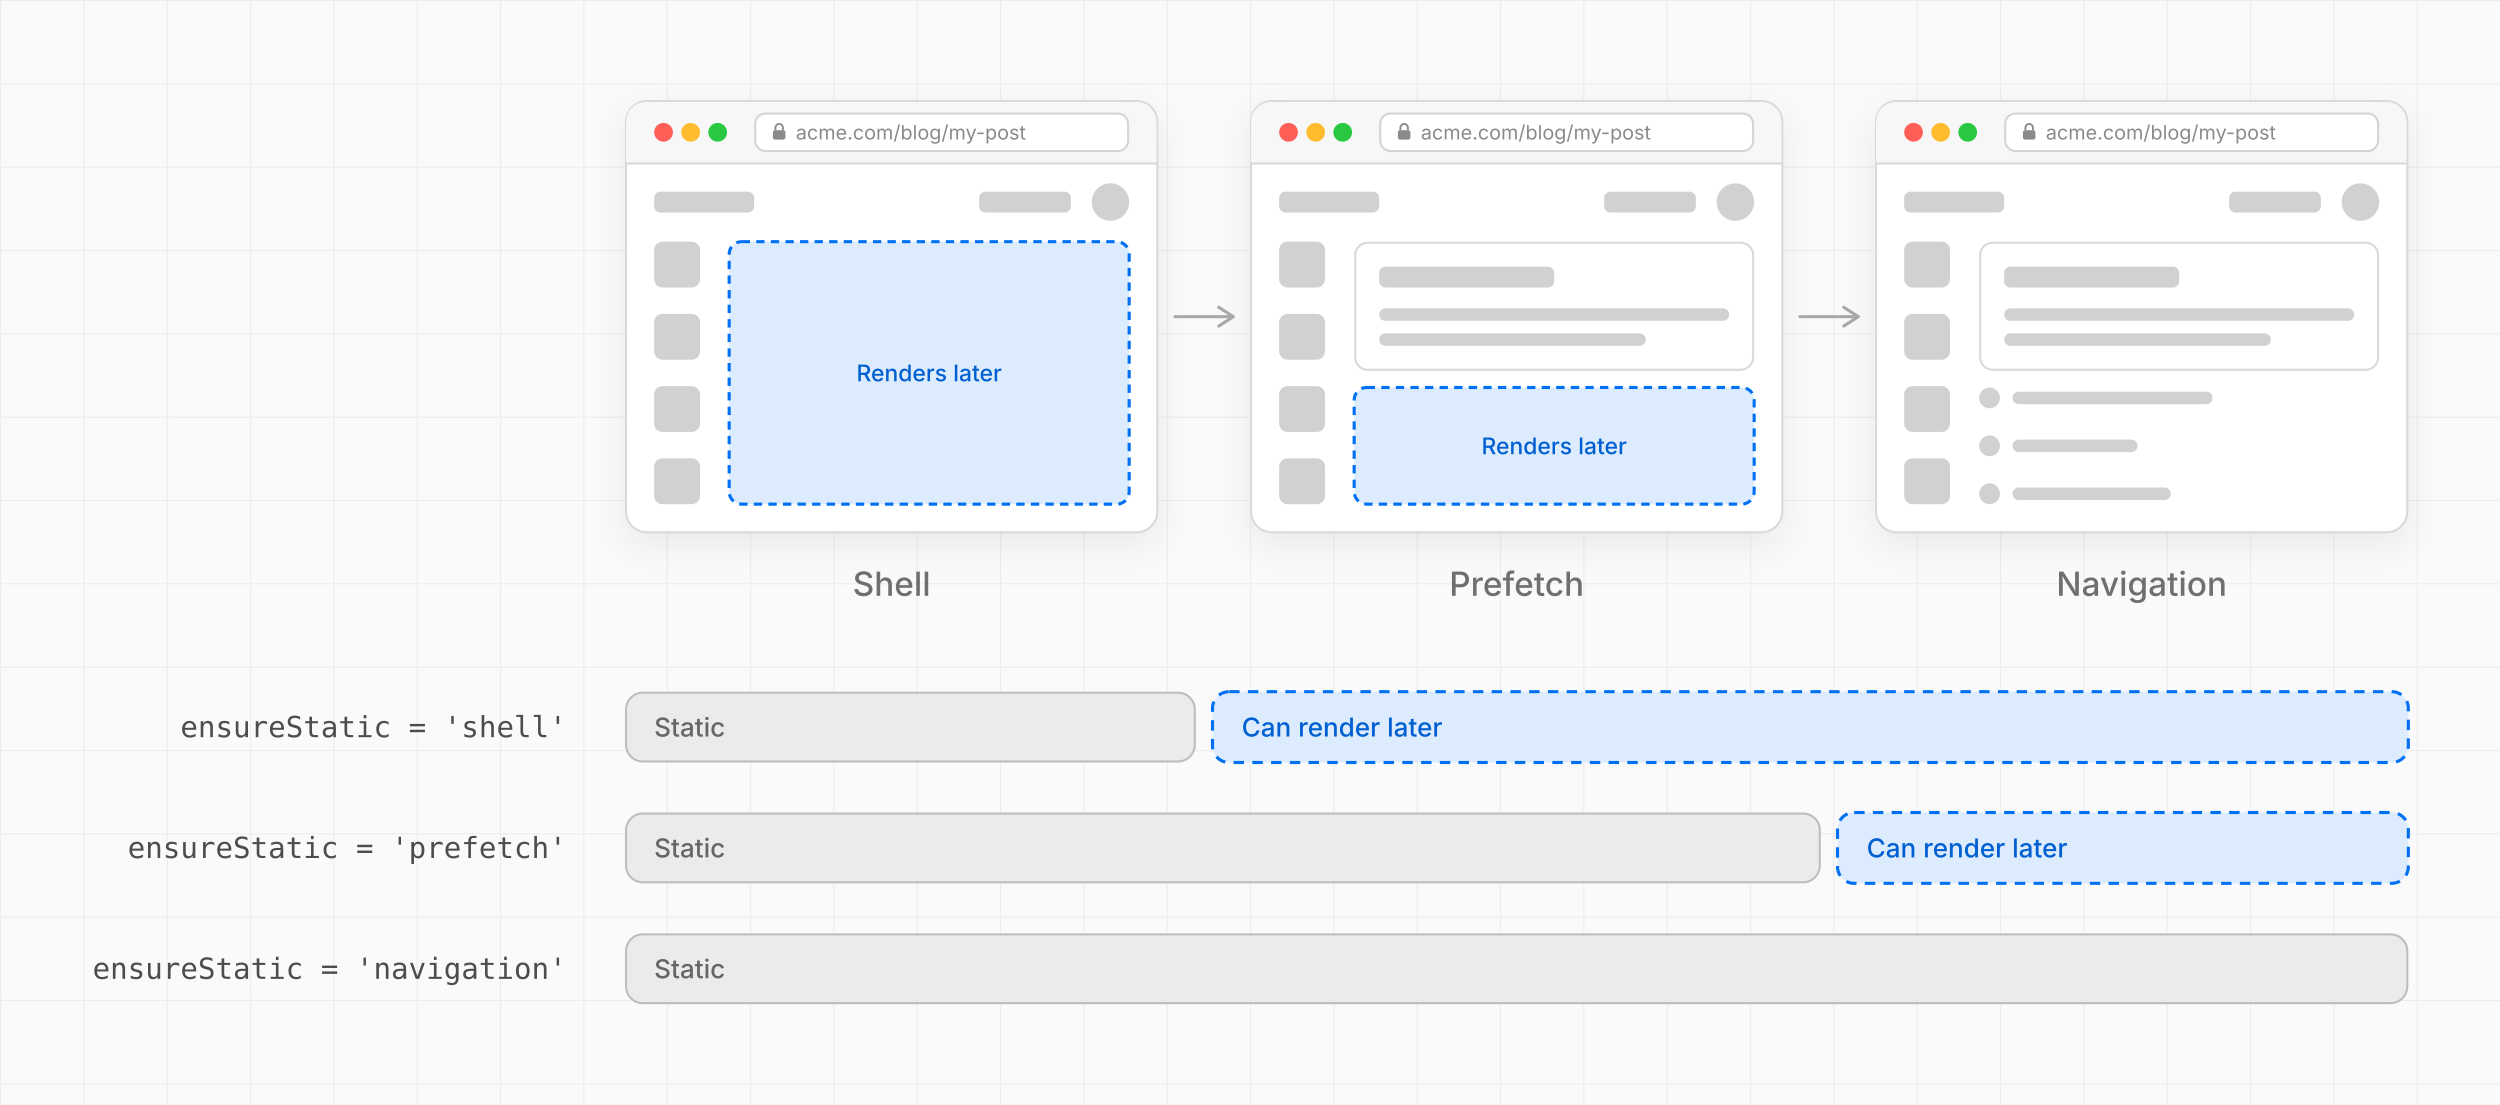
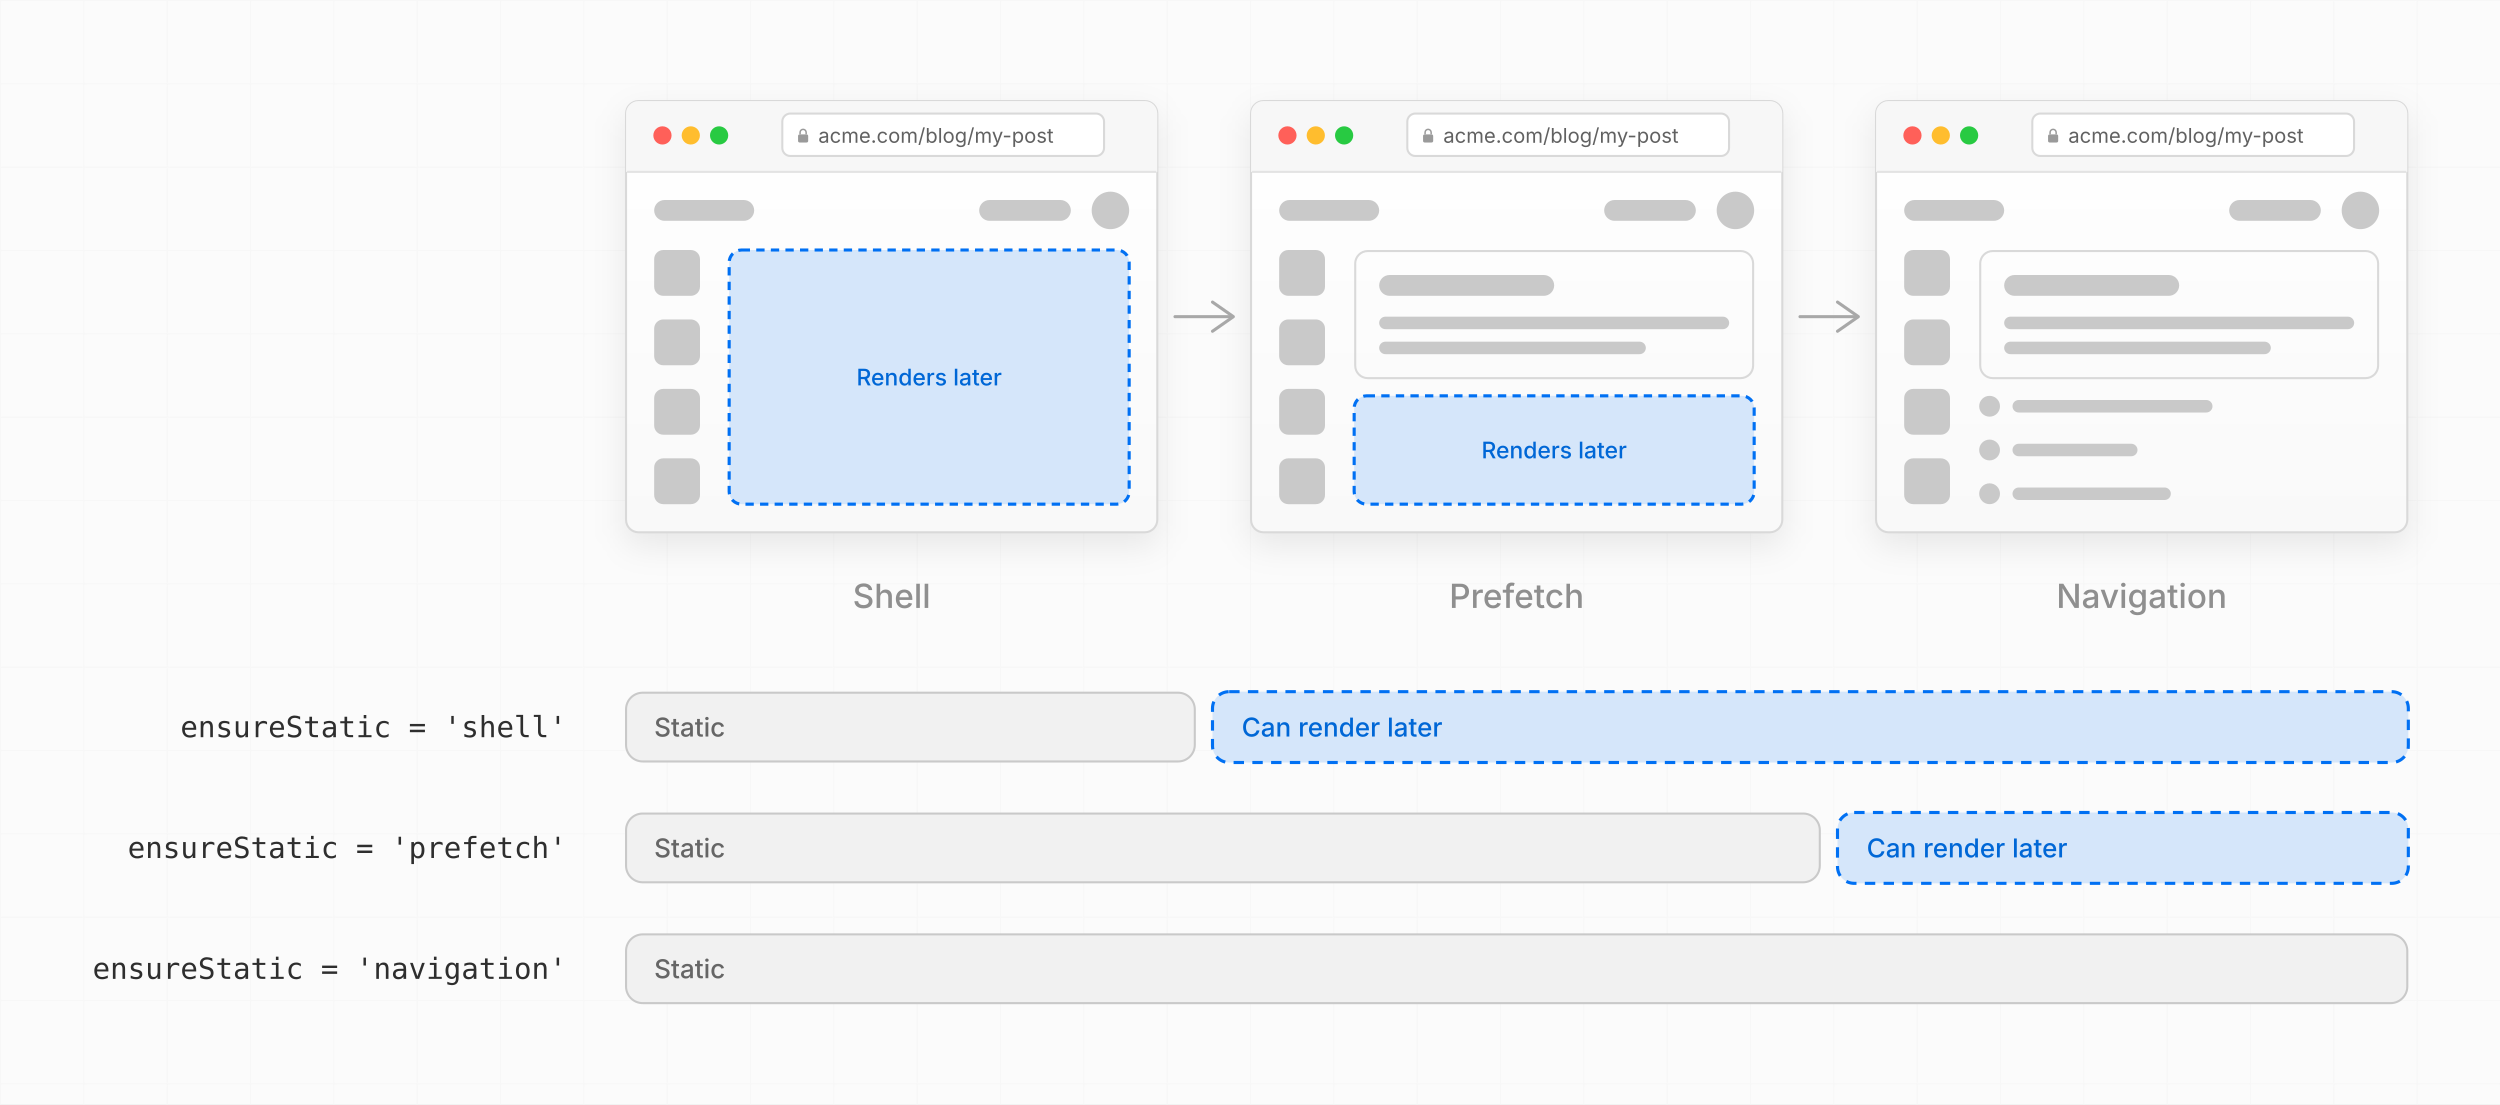
<svg xmlns="http://www.w3.org/2000/svg" width="1200" height="530" viewBox="0 0 1200 530">
  <defs>
-     <pattern id="g" width="40" height="40" patternUnits="userSpaceOnUse">
-       <path d="M40 0H0V40" fill="none" stroke="#EDEDED" stroke-width="1" />
+     <pattern id="grid" width="40" height="40" patternUnits="userSpaceOnUse">
+       <path d="M40 0H0V40" fill="none" stroke="#F7F7F7" stroke-width="1" />
    </pattern>
-     <filter id="blur" x="-20%" y="-20%" width="140%" height="140%">
-       <feGaussianBlur stdDeviation="9" />
+     <filter id="shadow" x="-20%" y="-20%" width="140%" height="160%">
+       <feGaussianBlur stdDeviation="8" />
    </filter>
+     <linearGradient id="panel" x1="0" y1="0" x2="0" y2="1">
+       <stop offset="0" stop-color="#FFFFFF" />
+       <stop offset="1" stop-color="#F9F9F9" />
+     </linearGradient>
  </defs>
-   <rect width="1200" height="530" fill="#FAFAFA" />
-   <rect width="1200" height="530" fill="url(#g)" />
-   <rect x="300" y="54" width="256" height="208" rx="10" fill="rgba(0,0,0,0.07)" filter="url(#blur)" />
-   <rect x="300.5" y="48.5" width="255" height="207" rx="10" fill="#FFFFFF" stroke="#D9D9D9" />
-   <path d="M300.5 78.5 V58.5 a9.5 9.5 0 0 1 9.5 -9.5 H545.5 a9.5 9.5 0 0 1 9.5 9.5 V78.5 Z" fill="#F7F7F7" />
-   <line x1="300.5" x2="555.5" y1="78.5" y2="78.5" stroke="#D9D9D9" />
-   <circle cx="318.5" cy="63.5" r="4.5" fill="#FF5F57" />
-   <circle cx="331.5" cy="63.5" r="4.5" fill="#FEBC2E" />
-   <circle cx="344.5" cy="63.5" r="4.5" fill="#28C840" />
-   <rect x="362.5" y="54.5" width="179" height="18" rx="5" fill="#FFFFFF" stroke="#D4D4D4" />
-   <rect x="371" y="62.5" width="6" height="4.5" rx="1" fill="#8A8A8A" />
-   <path d="M372.2 62.5 V61.3 a1.8 1.8 0 0 1 3.6 0 V62.5" fill="none" stroke="#8A8A8A" stroke-width="0.9" />
-   <text x="382" y="63.5" dominant-baseline="central" font-size="9.5" fill="#8A8A8A" font-family="Inter, system-ui, sans-serif">acme.com/blog/my-post</text>
-   <rect x="314" y="92" width="48" height="10" rx="3" fill="#D1D1D1" />
-   <rect x="470" y="92" width="44" height="10" rx="3" fill="#D1D1D1" />
-   <circle cx="533" cy="97" r="9" fill="#D1D1D1" />
-   <rect x="314" y="116" width="22" height="22" rx="4" fill="#D1D1D1" />
-   <rect x="314" y="150.667" width="22" height="22" rx="4" fill="#D1D1D1" />
-   <rect x="314" y="185.333" width="22" height="22" rx="4" fill="#D1D1D1" />
-   <rect x="314" y="220" width="22" height="22" rx="4" fill="#D1D1D1" />
-   <rect x="350" y="116" width="192" height="126" rx="6" fill="#DCEBFE" stroke="#0070F3" stroke-width="1.5" stroke-dasharray="4 3" />
-   <text x="446" y="179" text-anchor="middle" dominant-baseline="central" font-size="11" font-weight="500" fill="#0060D1" font-family="Inter, system-ui, sans-serif">Renders later</text>
-   <text x="428" y="286" text-anchor="middle" font-size="16" font-weight="500" fill="#6F6F6F" font-family="Inter, system-ui, sans-serif">Shell</text>
-   <rect x="600" y="54" width="256" height="208" rx="10" fill="rgba(0,0,0,0.07)" filter="url(#blur)" />
-   <rect x="600.5" y="48.5" width="255" height="207" rx="10" fill="#FFFFFF" stroke="#D9D9D9" />
-   <path d="M600.5 78.5 V58.5 a9.5 9.5 0 0 1 9.5 -9.5 H845.5 a9.5 9.5 0 0 1 9.5 9.5 V78.5 Z" fill="#F7F7F7" />
-   <line x1="600.5" x2="855.5" y1="78.5" y2="78.5" stroke="#D9D9D9" />
-   <circle cx="618.5" cy="63.5" r="4.5" fill="#FF5F57" />
-   <circle cx="631.5" cy="63.5" r="4.5" fill="#FEBC2E" />
-   <circle cx="644.5" cy="63.5" r="4.5" fill="#28C840" />
-   <rect x="662.5" y="54.5" width="179" height="18" rx="5" fill="#FFFFFF" stroke="#D4D4D4" />
-   <rect x="671" y="62.5" width="6" height="4.5" rx="1" fill="#8A8A8A" />
-   <path d="M672.2 62.5 V61.3 a1.8 1.8 0 0 1 3.6 0 V62.5" fill="none" stroke="#8A8A8A" stroke-width="0.9" />
-   <text x="682" y="63.5" dominant-baseline="central" font-size="9.5" fill="#8A8A8A" font-family="Inter, system-ui, sans-serif">acme.com/blog/my-post</text>
-   <rect x="614" y="92" width="48" height="10" rx="3" fill="#D1D1D1" />
-   <rect x="770" y="92" width="44" height="10" rx="3" fill="#D1D1D1" />
-   <circle cx="833" cy="97" r="9" fill="#D1D1D1" />
-   <rect x="614" y="116" width="22" height="22" rx="4" fill="#D1D1D1" />
-   <rect x="614" y="150.667" width="22" height="22" rx="4" fill="#D1D1D1" />
-   <rect x="614" y="185.333" width="22" height="22" rx="4" fill="#D1D1D1" />
-   <rect x="614" y="220" width="22" height="22" rx="4" fill="#D1D1D1" />
-   <rect x="650.5" y="116.5" width="191" height="61" rx="6" fill="none" stroke="#D9D9D9" />
-   <rect x="662" y="128" width="84" height="10" rx="3" fill="#D1D1D1" />
-   <rect x="662" y="148" width="168" height="6" rx="3" fill="#D1D1D1" />
-   <rect x="662" y="160" width="128" height="6" rx="3" fill="#D1D1D1" />
-   <rect x="650" y="186" width="192" height="56" rx="6" fill="#DCEBFE" stroke="#0070F3" stroke-width="1.5" stroke-dasharray="4 3" />
-   <text x="746" y="214" text-anchor="middle" dominant-baseline="central" font-size="11" font-weight="500" fill="#0060D1" font-family="Inter, system-ui, sans-serif">Renders later</text>
-   <text x="728" y="286" text-anchor="middle" font-size="16" font-weight="500" fill="#6F6F6F" font-family="Inter, system-ui, sans-serif">Prefetch</text>
-   <rect x="900" y="54" width="256" height="208" rx="10" fill="rgba(0,0,0,0.07)" filter="url(#blur)" />
-   <rect x="900.5" y="48.5" width="255" height="207" rx="10" fill="#FFFFFF" stroke="#D9D9D9" />
-   <path d="M900.5 78.5 V58.5 a9.5 9.5 0 0 1 9.5 -9.5 H1145.5 a9.5 9.5 0 0 1 9.5 9.5 V78.5 Z" fill="#F7F7F7" />
-   <line x1="900.5" x2="1155.5" y1="78.5" y2="78.5" stroke="#D9D9D9" />
-   <circle cx="918.5" cy="63.5" r="4.5" fill="#FF5F57" />
-   <circle cx="931.5" cy="63.5" r="4.5" fill="#FEBC2E" />
-   <circle cx="944.5" cy="63.5" r="4.5" fill="#28C840" />
-   <rect x="962.5" y="54.5" width="179" height="18" rx="5" fill="#FFFFFF" stroke="#D4D4D4" />
-   <rect x="971" y="62.5" width="6" height="4.5" rx="1" fill="#8A8A8A" />
-   <path d="M972.2 62.5 V61.3 a1.8 1.8 0 0 1 3.6 0 V62.5" fill="none" stroke="#8A8A8A" stroke-width="0.9" />
-   <text x="982" y="63.5" dominant-baseline="central" font-size="9.5" fill="#8A8A8A" font-family="Inter, system-ui, sans-serif">acme.com/blog/my-post</text>
-   <rect x="914" y="92" width="48" height="10" rx="3" fill="#D1D1D1" />
-   <rect x="1070" y="92" width="44" height="10" rx="3" fill="#D1D1D1" />
-   <circle cx="1133" cy="97" r="9" fill="#D1D1D1" />
-   <rect x="914" y="116" width="22" height="22" rx="4" fill="#D1D1D1" />
-   <rect x="914" y="150.667" width="22" height="22" rx="4" fill="#D1D1D1" />
-   <rect x="914" y="185.333" width="22" height="22" rx="4" fill="#D1D1D1" />
-   <rect x="914" y="220" width="22" height="22" rx="4" fill="#D1D1D1" />
-   <rect x="950.5" y="116.5" width="191" height="61" rx="6" fill="none" stroke="#D9D9D9" />
-   <rect x="962" y="128" width="84" height="10" rx="3" fill="#D1D1D1" />
-   <rect x="962" y="148" width="168" height="6" rx="3" fill="#D1D1D1" />
-   <rect x="962" y="160" width="128" height="6" rx="3" fill="#D1D1D1" />
-   <circle cx="955" cy="191" r="5" fill="#D1D1D1" />
-   <rect x="966" y="188" width="96" height="6" rx="3" fill="#D1D1D1" />
-   <circle cx="955" cy="214" r="5" fill="#D1D1D1" />
-   <rect x="966" y="211" width="60" height="6" rx="3" fill="#D1D1D1" />
-   <circle cx="955" cy="237" r="5" fill="#D1D1D1" />
-   <rect x="966" y="234" width="76" height="6" rx="3" fill="#D1D1D1" />
-   <text x="1028" y="286" text-anchor="middle" font-size="16" font-weight="500" fill="#6F6F6F" font-family="Inter, system-ui, sans-serif">Navigation</text>
+   <rect width="1200" height="530" fill="#FBFBFB" />
+   <rect width="1200" height="530" fill="url(#grid)" />
+   <rect x="300" y="54" width="256" height="208" rx="6" fill="rgba(0,0,0,0.08)" filter="url(#shadow)" />
+   <rect x="300.5" y="48.5" width="255" height="207" rx="6" fill="url(#panel)" stroke="#D9D9D9" />
+   <path d="M300.5 82.5 V54.5 a6 6 0 0 1 6 -6 H549.5 a6 6 0 0 1 6 6 V82.5 Z" fill="#F7F7F7" />
+   <line x1="301" x2="555" y1="82.5" y2="82.5" stroke="#E3E3E3" />
+   <circle cx="317.973" cy="65" r="4.372" fill="#FF6059" />
+   <circle cx="331.575" cy="65" r="4.372" fill="#FFBD2E" />
+   <circle cx="345.176" cy="65" r="4.372" fill="#28CA42" />
+   <rect x="375.5" y="54.5" width="154.446" height="20.374" rx="3.886" fill="#FFFFFF" stroke="#D9D9D9" />
+   <g transform="translate(381.1233 60.62808) scale(0.4857685)">
+     <rect x="4" y="8" width="10" height="8" rx="1.5" fill="#9A9A9A" />
+     <path d="M6 8 V6 a3 3 0 0 1 6 0 V8" fill="none" stroke="#9A9A9A" stroke-width="1.5" />
+   </g>
+   <text x="392.782" y="65" text-anchor="start" dominant-baseline="central" font-size="9.715" font-weight="400" fill="#616161" font-family="Inter, system-ui, sans-serif">acme.com/blog/my-post</text>
+   <rect x="314" y="96" width="48" height="10" rx="5" fill="#C9C9C9" />
+   <rect x="470" y="96" width="44" height="10" rx="5" fill="#C9C9C9" />
+   <circle cx="533" cy="101" r="9" fill="#C9C9C9" />
+   <rect x="314" y="120" width="22" height="22" rx="4.4" fill="#C9C9C9" />
+   <rect x="314" y="153.333" width="22" height="22" rx="4.4" fill="#C9C9C9" />
+   <rect x="314" y="186.667" width="22" height="22" rx="4.4" fill="#C9C9C9" />
+   <rect x="314" y="220" width="22" height="22" rx="4.4" fill="#C9C9C9" />
+   <rect x="350" y="120" width="192" height="122" rx="6" fill="#D5E6FA" stroke="#0070F3" stroke-width="1.5" stroke-dasharray="4 3" />
+   <text x="446" y="181" text-anchor="middle" dominant-baseline="central" font-size="11" font-weight="500" fill="#0067D6" font-family="Inter, system-ui, sans-serif">Renders later</text>
+   <text x="428" y="286" text-anchor="middle" dominant-baseline="central" font-size="16" font-weight="500" fill="#8F8F8F" font-family="Inter, system-ui, sans-serif">Shell</text>
+   <rect x="600" y="54" width="256" height="208" rx="6" fill="rgba(0,0,0,0.08)" filter="url(#shadow)" />
+   <rect x="600.5" y="48.5" width="255" height="207" rx="6" fill="url(#panel)" stroke="#D9D9D9" />
+   <path d="M600.5 82.5 V54.5 a6 6 0 0 1 6 -6 H849.5 a6 6 0 0 1 6 6 V82.5 Z" fill="#F7F7F7" />
+   <line x1="601" x2="855" y1="82.5" y2="82.5" stroke="#E3E3E3" />
+   <circle cx="617.973" cy="65" r="4.372" fill="#FF6059" />
+   <circle cx="631.575" cy="65" r="4.372" fill="#FFBD2E" />
+   <circle cx="645.176" cy="65" r="4.372" fill="#28CA42" />
+   <rect x="675.5" y="54.5" width="154.446" height="20.374" rx="3.886" fill="#FFFFFF" stroke="#D9D9D9" />
+   <g transform="translate(681.1233 60.62808) scale(0.4857685)">
+     <rect x="4" y="8" width="10" height="8" rx="1.5" fill="#9A9A9A" />
+     <path d="M6 8 V6 a3 3 0 0 1 6 0 V8" fill="none" stroke="#9A9A9A" stroke-width="1.5" />
+   </g>
+   <text x="692.782" y="65" text-anchor="start" dominant-baseline="central" font-size="9.715" font-weight="400" fill="#616161" font-family="Inter, system-ui, sans-serif">acme.com/blog/my-post</text>
+   <rect x="614" y="96" width="48" height="10" rx="5" fill="#C9C9C9" />
+   <rect x="770" y="96" width="44" height="10" rx="5" fill="#C9C9C9" />
+   <circle cx="833" cy="101" r="9" fill="#C9C9C9" />
+   <rect x="614" y="120" width="22" height="22" rx="4.4" fill="#C9C9C9" />
+   <rect x="614" y="153.333" width="22" height="22" rx="4.4" fill="#C9C9C9" />
+   <rect x="614" y="186.667" width="22" height="22" rx="4.4" fill="#C9C9C9" />
+   <rect x="614" y="220" width="22" height="22" rx="4.4" fill="#C9C9C9" />
+   <rect x="650.5" y="120.5" width="191" height="61" rx="6" fill="none" stroke="#D9D9D9" />
+   <rect x="662" y="132" width="84" height="10" rx="5" fill="#C9C9C9" />
+   <rect x="662" y="152" width="168" height="6" rx="3" fill="#C9C9C9" />
+   <rect x="662" y="164" width="128" height="6" rx="3" fill="#C9C9C9" />
+   <rect x="650" y="190" width="192" height="52" rx="6" fill="#D5E6FA" stroke="#0070F3" stroke-width="1.5" stroke-dasharray="4 3" />
+   <text x="746" y="216" text-anchor="middle" dominant-baseline="central" font-size="11" font-weight="500" fill="#0067D6" font-family="Inter, system-ui, sans-serif">Renders later</text>
+   <text x="728" y="286" text-anchor="middle" dominant-baseline="central" font-size="16" font-weight="500" fill="#8F8F8F" font-family="Inter, system-ui, sans-serif">Prefetch</text>
+   <rect x="900" y="54" width="256" height="208" rx="6" fill="rgba(0,0,0,0.08)" filter="url(#shadow)" />
+   <rect x="900.5" y="48.5" width="255" height="207" rx="6" fill="url(#panel)" stroke="#D9D9D9" />
+   <path d="M900.5 82.5 V54.5 a6 6 0 0 1 6 -6 H1149.5 a6 6 0 0 1 6 6 V82.5 Z" fill="#F7F7F7" />
+   <line x1="901" x2="1155" y1="82.5" y2="82.5" stroke="#E3E3E3" />
+   <circle cx="917.973" cy="65" r="4.372" fill="#FF6059" />
+   <circle cx="931.575" cy="65" r="4.372" fill="#FFBD2E" />
+   <circle cx="945.176" cy="65" r="4.372" fill="#28CA42" />
+   <rect x="975.5" y="54.5" width="154.446" height="20.374" rx="3.886" fill="#FFFFFF" stroke="#D9D9D9" />
+   <g transform="translate(981.1233 60.62808) scale(0.4857685)">
+     <rect x="4" y="8" width="10" height="8" rx="1.5" fill="#9A9A9A" />
+     <path d="M6 8 V6 a3 3 0 0 1 6 0 V8" fill="none" stroke="#9A9A9A" stroke-width="1.5" />
+   </g>
+   <text x="992.782" y="65" text-anchor="start" dominant-baseline="central" font-size="9.715" font-weight="400" fill="#616161" font-family="Inter, system-ui, sans-serif">acme.com/blog/my-post</text>
+   <rect x="914" y="96" width="48" height="10" rx="5" fill="#C9C9C9" />
+   <rect x="1070" y="96" width="44" height="10" rx="5" fill="#C9C9C9" />
+   <circle cx="1133" cy="101" r="9" fill="#C9C9C9" />
+   <rect x="914" y="120" width="22" height="22" rx="4.4" fill="#C9C9C9" />
+   <rect x="914" y="153.333" width="22" height="22" rx="4.4" fill="#C9C9C9" />
+   <rect x="914" y="186.667" width="22" height="22" rx="4.4" fill="#C9C9C9" />
+   <rect x="914" y="220" width="22" height="22" rx="4.4" fill="#C9C9C9" />
+   <rect x="950.5" y="120.5" width="191" height="61" rx="6" fill="none" stroke="#D9D9D9" />
+   <rect x="962" y="132" width="84" height="10" rx="5" fill="#C9C9C9" />
+   <rect x="962" y="152" width="168" height="6" rx="3" fill="#C9C9C9" />
+   <rect x="962" y="164" width="128" height="6" rx="3" fill="#C9C9C9" />
+   <circle cx="955" cy="195" r="5" fill="#C9C9C9" />
+   <rect x="966" y="192" width="96" height="6" rx="3" fill="#C9C9C9" />
+   <circle cx="955" cy="216" r="5" fill="#C9C9C9" />
+   <rect x="966" y="213" width="60" height="6" rx="3" fill="#C9C9C9" />
+   <circle cx="955" cy="237" r="5" fill="#C9C9C9" />
+   <rect x="966" y="234" width="76" height="6" rx="3" fill="#C9C9C9" />
+   <text x="1028" y="286" text-anchor="middle" dominant-baseline="central" font-size="16" font-weight="500" fill="#8F8F8F" font-family="Inter, system-ui, sans-serif">Navigation</text>
  <line x1="564" x2="591" y1="152" y2="152" stroke="#A8A8A8" stroke-width="1.5" stroke-linecap="round" />
-   <path d="M585 147.5 L592 152 L585 156.5" fill="none" stroke="#A8A8A8" stroke-width="1.5" stroke-linecap="round" stroke-linejoin="round" />
+   <path d="M582 145 L592 152 L582 159" fill="none" stroke="#A8A8A8" stroke-width="1.5" stroke-linecap="round" stroke-linejoin="round" />
  <line x1="864" x2="891" y1="152" y2="152" stroke="#A8A8A8" stroke-width="1.5" stroke-linecap="round" />
-   <path d="M885 147.5 L892 152 L885 156.5" fill="none" stroke="#A8A8A8" stroke-width="1.5" stroke-linecap="round" stroke-linejoin="round" />
-   <text x="272" y="349" text-anchor="end" dominant-baseline="central" font-size="14" fill="#4D4D4D" font-family="'Geist Mono', ui-monospace, monospace">ensureStatic = 'shell'</text>
-   <rect x="300.5" y="332.5" width="273" height="33" rx="8" fill="#EBEBEB" stroke="#BDBDBD" />
-   <text x="314" y="349" dominant-baseline="central" font-size="12.5" font-weight="500" fill="#666666" font-family="Inter, system-ui, sans-serif">Static</text>
-   <rect x="582" y="332" width="574" height="34" rx="8" fill="#DCEBFE" stroke="#0070F3" stroke-width="1.5" stroke-dasharray="5 4" />
-   <text x="596" y="349" dominant-baseline="central" font-size="12.5" font-weight="500" fill="#0060D1" font-family="Inter, system-ui, sans-serif">Can render later</text>
-   <text x="272" y="407" text-anchor="end" dominant-baseline="central" font-size="14" fill="#4D4D4D" font-family="'Geist Mono', ui-monospace, monospace">ensureStatic = 'prefetch'</text>
-   <rect x="300.5" y="390.5" width="573" height="33" rx="8" fill="#EBEBEB" stroke="#BDBDBD" />
-   <text x="314" y="407" dominant-baseline="central" font-size="12.5" font-weight="500" fill="#666666" font-family="Inter, system-ui, sans-serif">Static</text>
-   <rect x="882" y="390" width="274" height="34" rx="8" fill="#DCEBFE" stroke="#0070F3" stroke-width="1.5" stroke-dasharray="5 4" />
-   <text x="896" y="407" dominant-baseline="central" font-size="12.5" font-weight="500" fill="#0060D1" font-family="Inter, system-ui, sans-serif">Can render later</text>
-   <text x="272" y="465" text-anchor="end" dominant-baseline="central" font-size="14" fill="#4D4D4D" font-family="'Geist Mono', ui-monospace, monospace">ensureStatic = 'navigation'</text>
-   <rect x="300.5" y="448.5" width="855" height="33" rx="8" fill="#EBEBEB" stroke="#BDBDBD" />
-   <text x="314" y="465" dominant-baseline="central" font-size="12.5" font-weight="500" fill="#666666" font-family="Inter, system-ui, sans-serif">Static</text>
+   <path d="M882 145 L892 152 L882 159" fill="none" stroke="#A8A8A8" stroke-width="1.5" stroke-linecap="round" stroke-linejoin="round" />
+   <text x="272" y="349" text-anchor="end" dominant-baseline="central" font-size="14" font-weight="400" fill="#2E2E2E" font-family="'Geist Mono', ui-monospace, monospace">ensureStatic = 'shell'</text>
+   <rect x="300.5" y="332.5" width="273" height="33" rx="8" fill="#F1F1F1" stroke="#C9C9C9" />
+   <text x="314" y="349" text-anchor="start" dominant-baseline="central" font-size="12.5" font-weight="500" fill="#666666" font-family="Inter, system-ui, sans-serif">Static</text>
+   <rect x="582" y="332" width="574" height="34" rx="8" fill="#D5E6FA" stroke="#0070F3" stroke-width="1.5" stroke-dasharray="5 4" />
+   <text x="596" y="349" text-anchor="start" dominant-baseline="central" font-size="12.5" font-weight="500" fill="#0067D6" font-family="Inter, system-ui, sans-serif">Can render later</text>
+   <text x="272" y="407" text-anchor="end" dominant-baseline="central" font-size="14" font-weight="400" fill="#2E2E2E" font-family="'Geist Mono', ui-monospace, monospace">ensureStatic = 'prefetch'</text>
+   <rect x="300.5" y="390.5" width="573" height="33" rx="8" fill="#F1F1F1" stroke="#C9C9C9" />
+   <text x="314" y="407" text-anchor="start" dominant-baseline="central" font-size="12.5" font-weight="500" fill="#666666" font-family="Inter, system-ui, sans-serif">Static</text>
+   <rect x="882" y="390" width="274" height="34" rx="8" fill="#D5E6FA" stroke="#0070F3" stroke-width="1.5" stroke-dasharray="5 4" />
+   <text x="896" y="407" text-anchor="start" dominant-baseline="central" font-size="12.5" font-weight="500" fill="#0067D6" font-family="Inter, system-ui, sans-serif">Can render later</text>
+   <text x="272" y="465" text-anchor="end" dominant-baseline="central" font-size="14" font-weight="400" fill="#2E2E2E" font-family="'Geist Mono', ui-monospace, monospace">ensureStatic = 'navigation'</text>
+   <rect x="300.5" y="448.5" width="855" height="33" rx="8" fill="#F1F1F1" stroke="#C9C9C9" />
+   <text x="314" y="465" text-anchor="start" dominant-baseline="central" font-size="12.5" font-weight="500" fill="#666666" font-family="Inter, system-ui, sans-serif">Static</text>
</svg>
